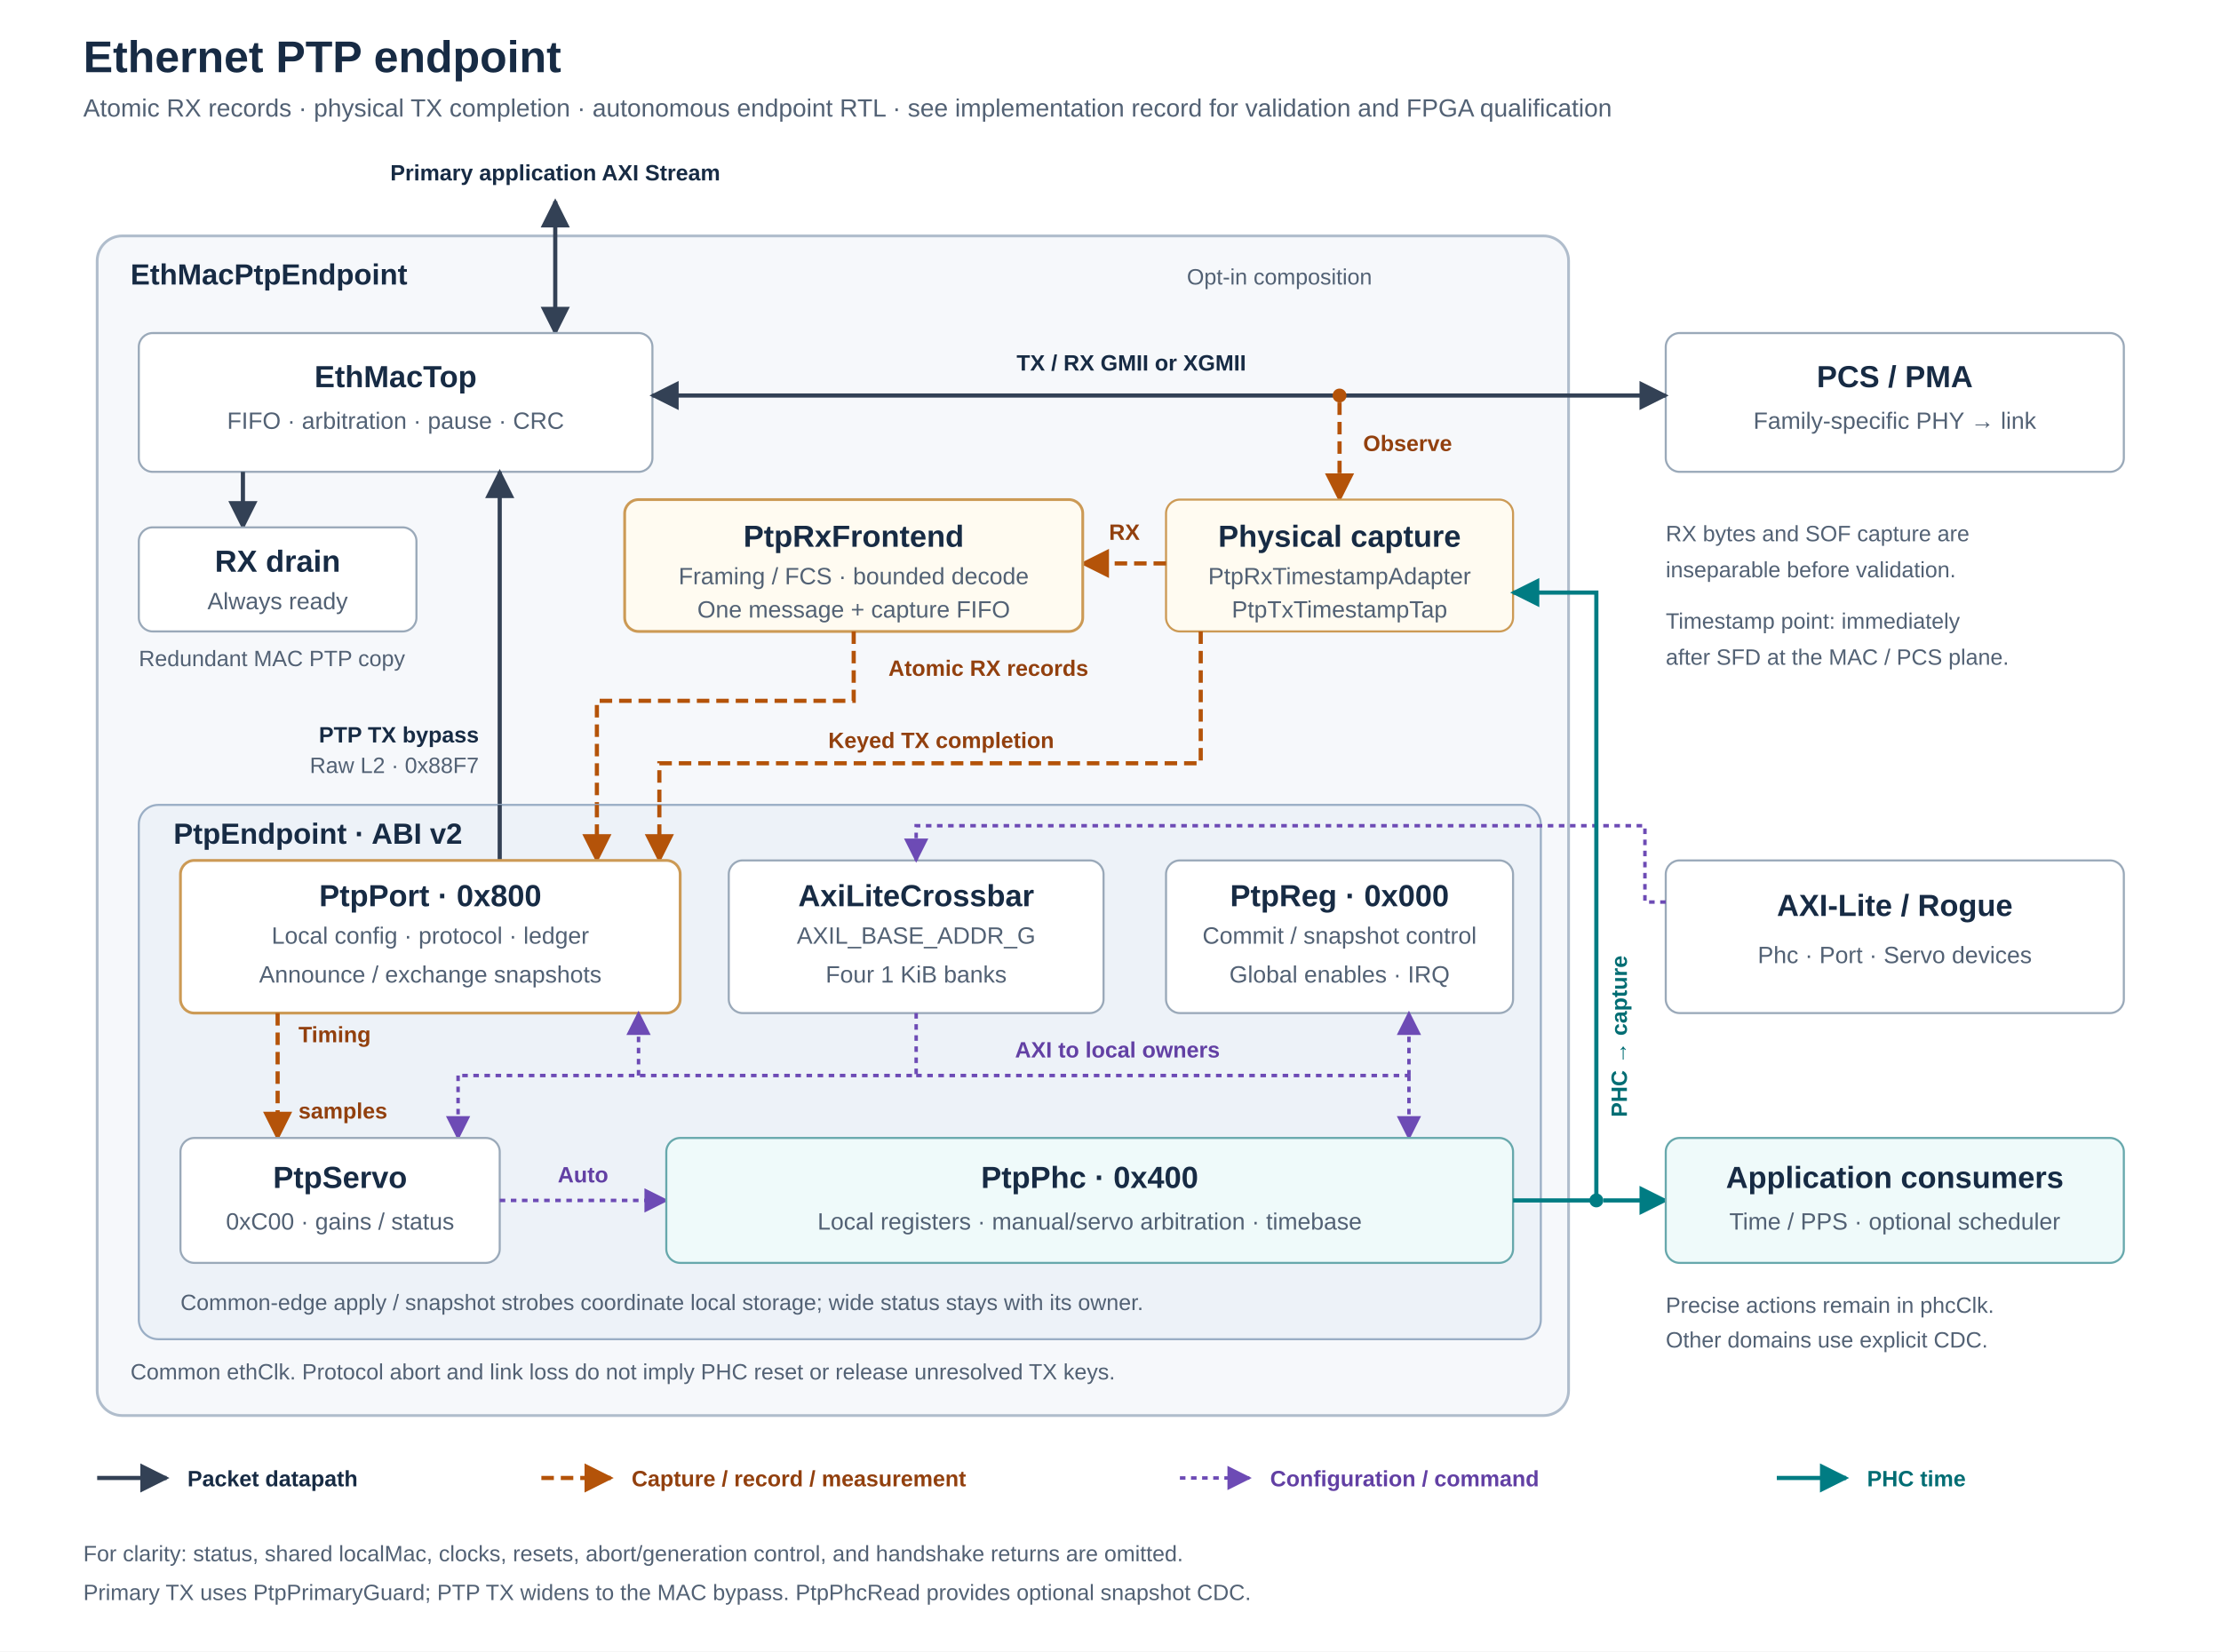
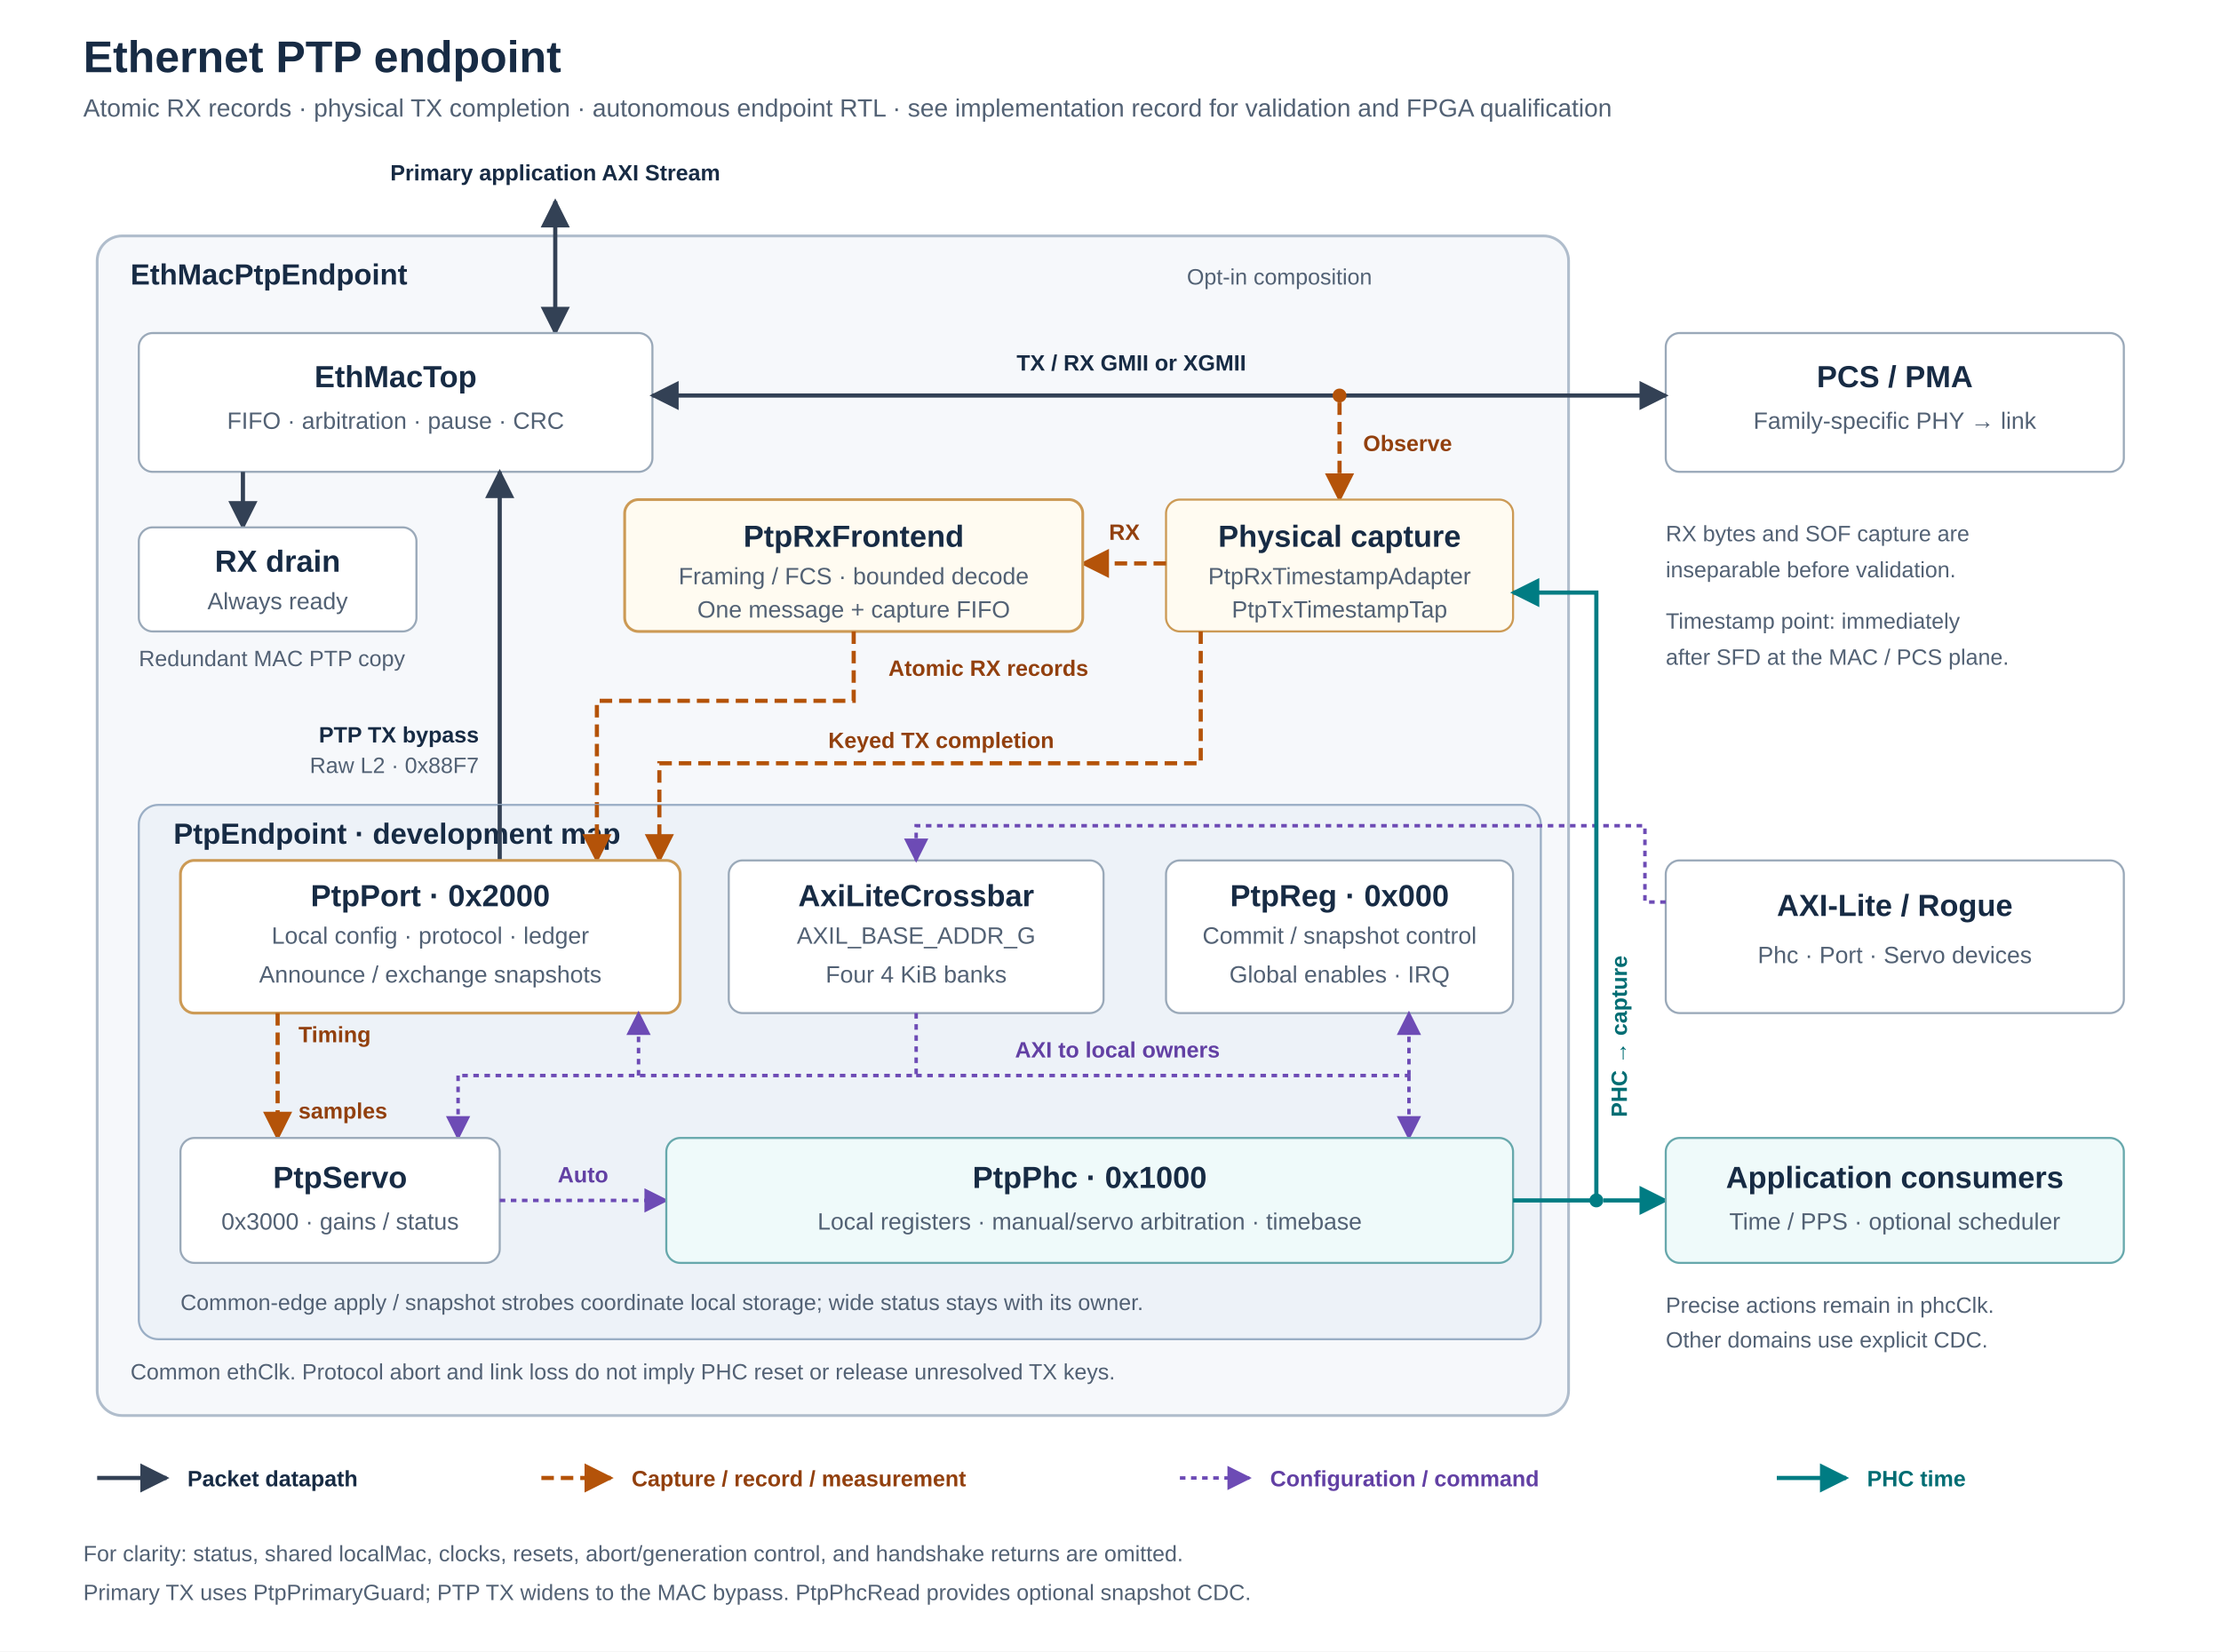
<svg xmlns="http://www.w3.org/2000/svg" viewBox="0 0 1600 1190" role="img" aria-labelledby="title description">
  <defs>
    <marker id="packetArrow" viewBox="0 0 10 10" refX="9" refY="5" markerWidth="7" markerHeight="7" orient="auto-start-reverse">
      <path d="M 0 0 L 10 5 L 0 10 Z" fill="#334155" />
    </marker>
    <marker id="eventArrow" viewBox="0 0 10 10" refX="9" refY="5" markerWidth="7" markerHeight="7" orient="auto-start-reverse">
      <path d="M 0 0 L 10 5 L 0 10 Z" fill="#b45309" />
    </marker>
    <marker id="timeArrow" viewBox="0 0 10 10" refX="9" refY="5" markerWidth="7" markerHeight="7" orient="auto-start-reverse">
      <path d="M 0 0 L 10 5 L 0 10 Z" fill="#007c83" />
    </marker>
    <marker id="controlArrow" viewBox="0 0 10 10" refX="9" refY="5" markerWidth="7" markerHeight="7" orient="auto-start-reverse">
      <path d="M 0 0 L 10 5 L 0 10 Z" fill="#6d4bb5" />
    </marker>
    <style>
      text { font-family: -apple-system, BlinkMacSystemFont, 'Segoe UI', Arial, sans-serif; fill: #172b44; }
      .title { font-size: 32px; font-weight: 700; }
      .subtitle { font-size: 18px; fill: #526174; }
      .groupTitle { font-size: 21px; font-weight: 650; }
      .groupNote { font-size: 16px; fill: #526174; }
      .blockTitle { font-size: 22px; font-weight: 650; text-anchor: middle; }
      .detail { font-size: 17px; fill: #526174; text-anchor: middle; }
      .label { font-size: 16px; font-weight: 600; }
      .small { font-size: 16px; fill: #526174; }
      .box { fill: #fff; stroke: #9aa9b9; stroke-width: 1.5; }
      .packet { fill: none; stroke: #334155; stroke-width: 3; marker-end: url(#packetArrow); }
      .duplex { marker-start: url(#packetArrow); }
      .event { fill: none; stroke: #b45309; stroke-width: 3; stroke-dasharray: 9 5; marker-end: url(#eventArrow); }
      .time { fill: none; stroke: #007c83; stroke-width: 3; marker-end: url(#timeArrow); }
      .control { fill: none; stroke: #6d4bb5; stroke-width: 2.5; stroke-dasharray: 4 4; marker-end: url(#controlArrow); }
      .eventText { fill: #92400e; }
      .timeText { fill: #006d73; }
      .controlText { fill: #6240a4; }
    </style>
  </defs>
  <rect width="1600" height="1190" fill="#fff" />
  <text class="title" x="60" y="52">Ethernet PTP endpoint</text>
  <text class="subtitle" x="60" y="84">Atomic RX records · physical TX completion · autonomous endpoint RTL · see implementation record for validation and FPGA qualification</text>
  <rect x="70" y="170" width="1060" height="850" rx="18" fill="#f6f8fb" stroke="#b0bdcc" stroke-width="2" />
  <text class="groupTitle" x="94" y="205">EthMacPtpEndpoint</text>
  <text class="groupNote" x="855" y="205">Opt-in composition</text>
  <text class="label" x="400" y="130" text-anchor="middle">Primary application AXI Stream</text>
  <path class="packet duplex" d="M 400 145 V 240" />
  <rect class="box" x="100" y="240" width="370" height="100" rx="10" />
  <text class="blockTitle" x="285" y="279">EthMacTop</text>
  <text class="detail" x="285" y="309">FIFO · arbitration · pause · CRC</text>
  <rect class="box" x="1200" y="240" width="330" height="100" rx="10" />
  <text class="blockTitle" x="1365" y="279">PCS / PMA</text>
  <text class="detail" x="1365" y="309">Family-specific PHY → link</text>
  <path class="packet duplex" d="M 470 285 H 1200" />
  <text class="label" x="815" y="267" text-anchor="middle">TX / RX GMII or XGMII</text>
  <circle cx="965" cy="285" r="5" fill="#b45309" />
  <path class="event" d="M 965 290 V 360" />
  <text class="label eventText" x="982" y="325">Observe</text>
  <rect x="840" y="360" width="250" height="95" rx="10" fill="#fffbf1" stroke="#cc9a55" stroke-width="1.5" />
  <text class="blockTitle" x="965" y="394">Physical capture</text>
  <text class="detail" x="965" y="421">PtpRxTimestampAdapter</text>
  <text class="detail" x="965" y="445">PtpTxTimestampTap</text>
  <path class="event" d="M 840 406 H 780" />
  <text class="label eventText" x="810" y="389" text-anchor="middle">RX</text>
  <rect x="450" y="360" width="330" height="95" rx="10" fill="#fffbf1" stroke="#cc9a55" stroke-width="2" />
  <text class="blockTitle" x="615" y="394">PtpRxFrontend</text>
  <text class="detail" x="615" y="421">Framing / FCS · bounded decode</text>
  <text class="detail" x="615" y="445">One message + capture FIFO</text>
  <path class="event" d="M 615 455 V 505 H 430 V 620" />
  <text class="label eventText" x="640" y="487">Atomic RX records</text>
  <path class="event" d="M 865 455 V 550 H 475 V 620" />
  <text class="label eventText" x="678" y="539" text-anchor="middle">Keyed TX completion</text>
  <path class="packet" d="M 175 340 V 380" />
  <rect class="box" x="100" y="380" width="200" height="75" rx="10" />
  <text class="blockTitle" x="200" y="412">RX drain</text>
  <text class="detail" x="200" y="439">Always ready</text>
  <text class="small" x="100" y="480">Redundant MAC PTP copy</text>
  <path class="packet" d="M 360 620 V 340" />
  <text class="label" x="345" y="535" text-anchor="end">PTP TX bypass</text>
  <text class="small" x="345" y="557" text-anchor="end">Raw L2 · 0x88F7</text>
  <text class="small" x="1200" y="390">RX bytes and SOF capture are</text>
  <text class="small" x="1200" y="416">inseparable before validation.</text>
  <text class="small" x="1200" y="453">Timestamp point: immediately</text>
  <text class="small" x="1200" y="479">after SFD at the MAC / PCS plane.</text>
  <rect x="100" y="580" width="1010" height="385" rx="14" fill="#edf2f8" stroke="#9aaec5" stroke-width="1.5" />
-   <text class="groupTitle" x="125" y="608">PtpEndpoint · ABI v2</text>
+   <text class="groupTitle" x="125" y="608">PtpEndpoint · development map</text>
  <path class="packet" style="marker-end: none" d="M 360 620 V 580" />
  <path class="event" d="M 430 580 V 620" />
  <path class="event" d="M 475 580 V 620" />
  <rect x="130" y="620" width="360" height="110" rx="10" fill="#fff" stroke="#cc9a55" stroke-width="2" />
-   <text class="blockTitle" x="310" y="653">PtpPort · 0x800</text>
+   <text class="blockTitle" x="310" y="653">PtpPort · 0x2000</text>
  <text class="detail" x="310" y="680">Local config · protocol · ledger</text>
  <text class="detail" x="310" y="708">Announce / exchange snapshots</text>
  <rect class="box" x="525" y="620" width="270" height="110" rx="10" />
  <text class="blockTitle" x="660" y="653">AxiLiteCrossbar</text>
  <text class="detail" x="660" y="680">AXIL_BASE_ADDR_G</text>
-   <text class="detail" x="660" y="708">Four 1 KiB banks</text>
+   <text class="detail" x="660" y="708">Four 4 KiB banks</text>
  <rect class="box" x="840" y="620" width="250" height="110" rx="10" />
  <text class="blockTitle" x="965" y="653">PtpReg · 0x000</text>
  <text class="detail" x="965" y="680">Commit / snapshot control</text>
  <text class="detail" x="965" y="708">Global enables · IRQ</text>
  <rect class="box" x="1200" y="620" width="330" height="110" rx="10" />
  <text class="blockTitle" x="1365" y="660">AXI-Lite / Rogue</text>
  <text class="detail" x="1365" y="694">Phc · Port · Servo devices</text>
  <path class="control" d="M 1200 650 H 1185 V 595 H 660 V 620" />
  <path class="control" style="marker-end: none" d="M 660 730 V 775 H 330" />
  <path class="control" style="marker-end: none" d="M 660 775 H 1015" />
  <path class="control" d="M 460 775 V 730" />
  <path class="control" d="M 1015 775 V 730" />
  <path class="control" d="M 330 775 V 820" />
  <path class="control" d="M 1015 775 V 820" />
  <text class="label controlText" x="805" y="762" text-anchor="middle">AXI to local owners</text>
  <path class="event" d="M 200 730 V 820" />
  <text class="label eventText" x="215" y="751">Timing</text>
  <text class="label eventText" x="215" y="806">samples</text>
  <rect class="box" x="130" y="820" width="230" height="90" rx="10" />
  <text class="blockTitle" x="245" y="856">PtpServo</text>
-   <text class="detail" x="245" y="886">0xC00 · gains / status</text>
+   <text class="detail" x="245" y="886">0x3000 · gains / status</text>
  <path class="control" d="M 360 865 H 480" />
  <text class="label controlText" x="420" y="852" text-anchor="middle">Auto</text>
  <rect x="480" y="820" width="610" height="90" rx="10" fill="#effafa" stroke="#67a8ac" stroke-width="1.5" />
-   <text class="blockTitle" x="785" y="856">PtpPhc · 0x400</text>
+   <text class="blockTitle" x="785" y="856">PtpPhc · 0x1000</text>
  <text class="detail" x="785" y="886">Local registers · manual/servo arbitration · timebase</text>
  <path class="time" d="M 1090 865 H 1150 V 427 H 1090" />
  <text class="label timeText" x="1172" y="805" transform="rotate(-90 1172 805)">PHC → capture</text>
  <circle cx="1150" cy="865" r="5" fill="#007c83" />
  <path class="time" d="M 1155 865 H 1200" />
  <rect x="1200" y="820" width="330" height="90" rx="10" fill="#effafa" stroke="#67a8ac" stroke-width="1.5" />
  <text class="blockTitle" x="1365" y="856">Application consumers</text>
  <text class="detail" x="1365" y="886">Time / PPS · optional scheduler</text>
  <text class="small" x="1200" y="946">Precise actions remain in phcClk.</text>
  <text class="small" x="1200" y="971">Other domains use explicit CDC.</text>
  <text class="groupNote" x="130" y="944">Common-edge apply / snapshot strobes coordinate local storage; wide status stays with its owner.</text>
  <text class="groupNote" x="94" y="994">Common ethClk. Protocol abort and link loss do not imply PHC reset or release unresolved TX keys.</text>
  <path class="packet" d="M 70 1065 H 120" />
  <text class="label" x="135" y="1071">Packet datapath</text>
  <path class="event" d="M 390 1065 H 440" />
  <text class="label eventText" x="455" y="1071">Capture / record / measurement</text>
  <path class="control" d="M 850 1065 H 900" />
  <text class="label controlText" x="915" y="1071">Configuration / command</text>
  <path class="time" d="M 1280 1065 H 1330" />
  <text class="label timeText" x="1345" y="1071">PHC time</text>
  <text class="small" x="60" y="1125">For clarity: status, shared localMac, clocks, resets, abort/generation control, and handshake returns are omitted.</text>
  <text class="small" x="60" y="1153">Primary TX uses PtpPrimaryGuard; PTP TX widens to the MAC bypass. PtpPhcRead provides optional snapshot CDC.</text>
</svg>
